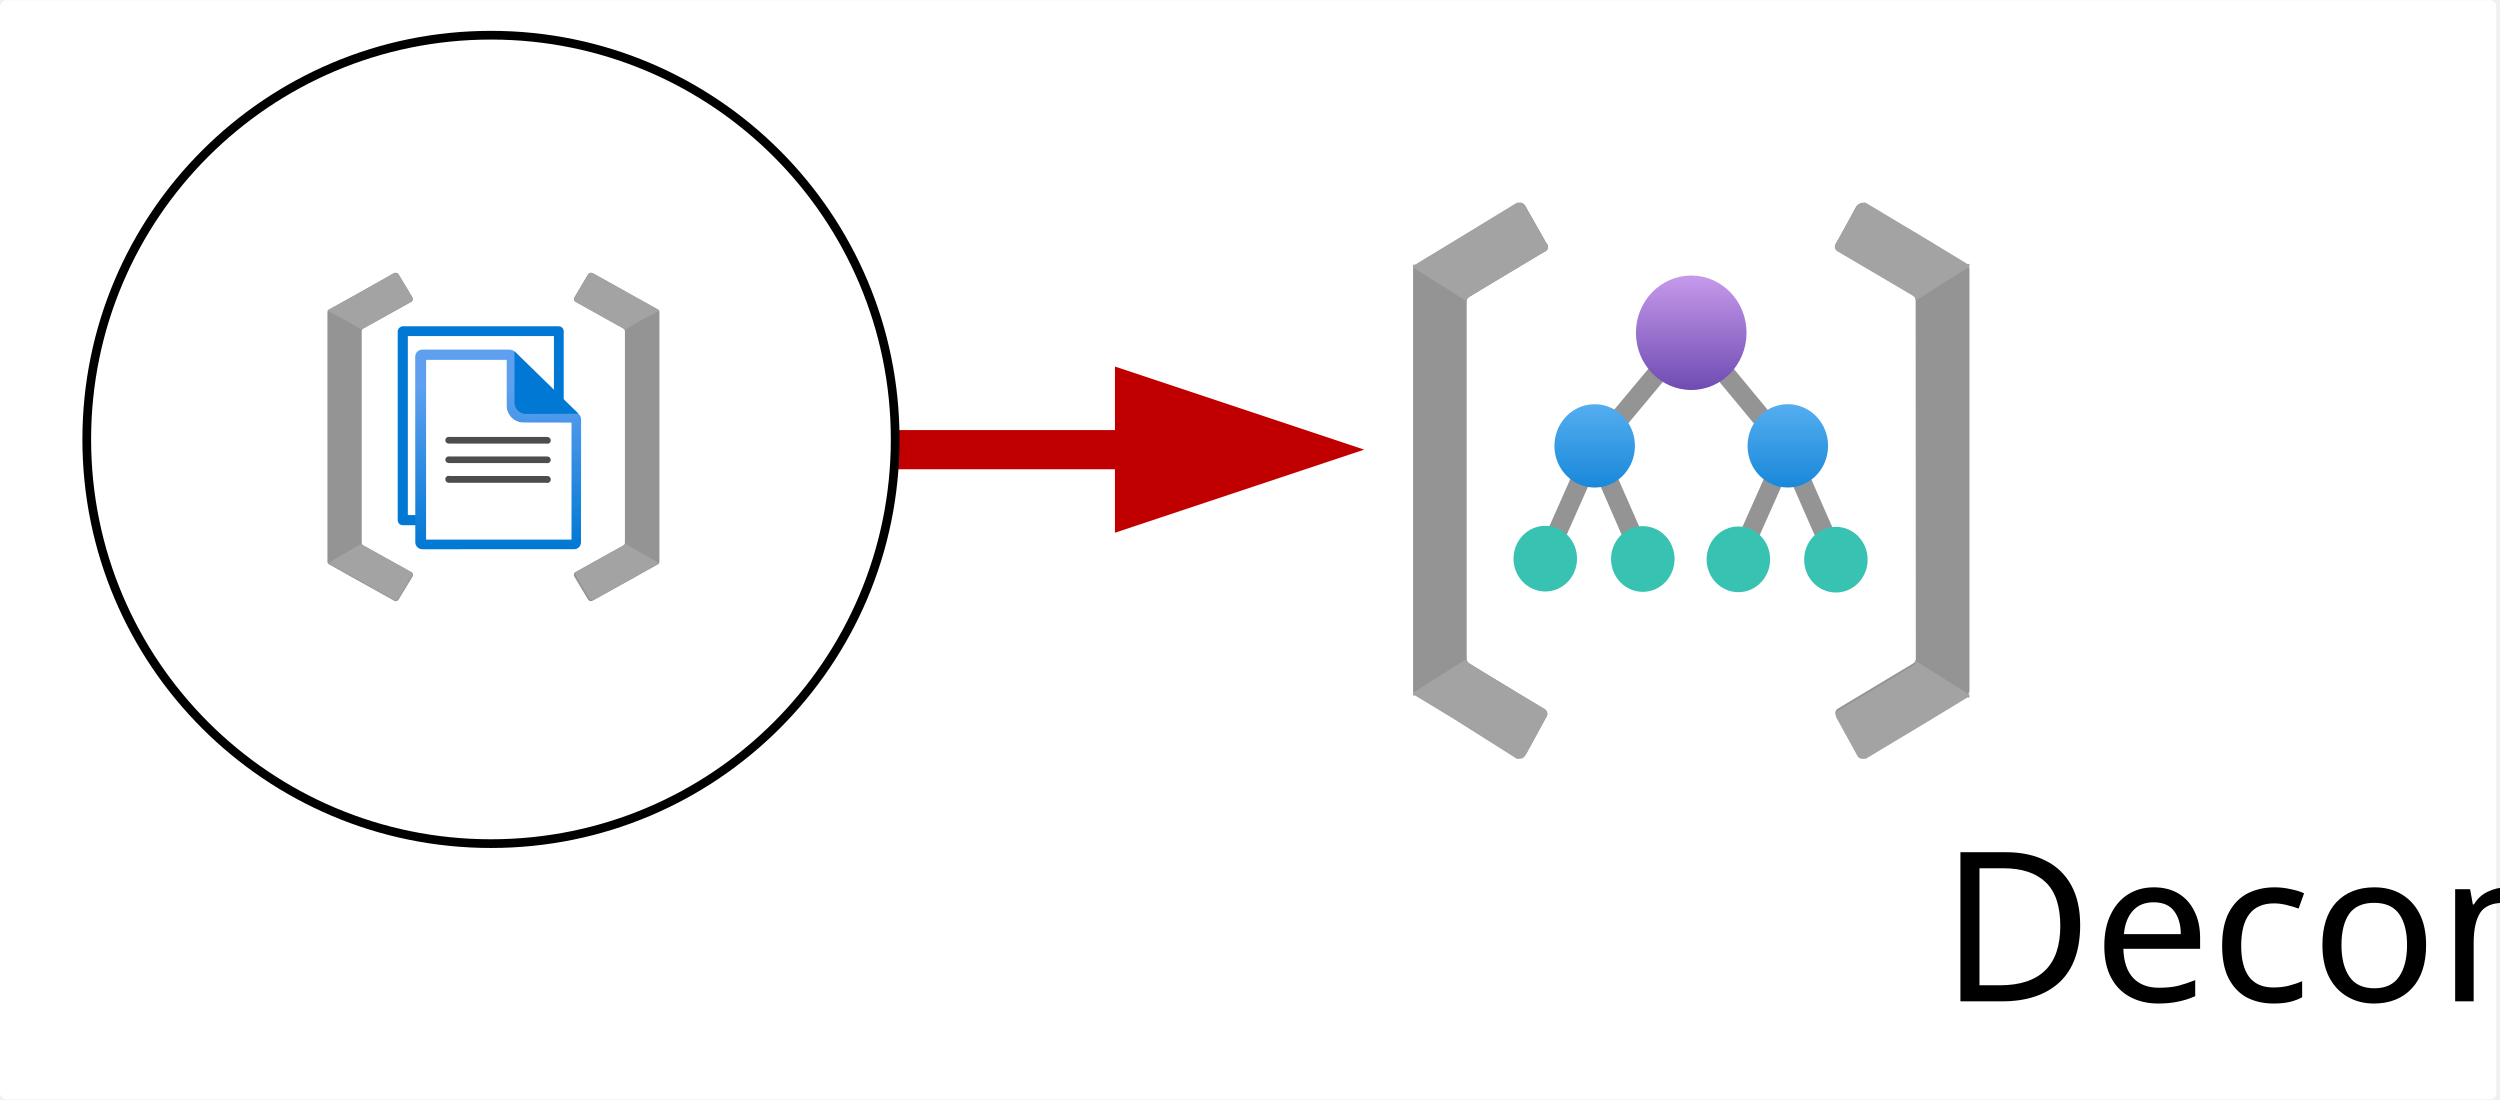
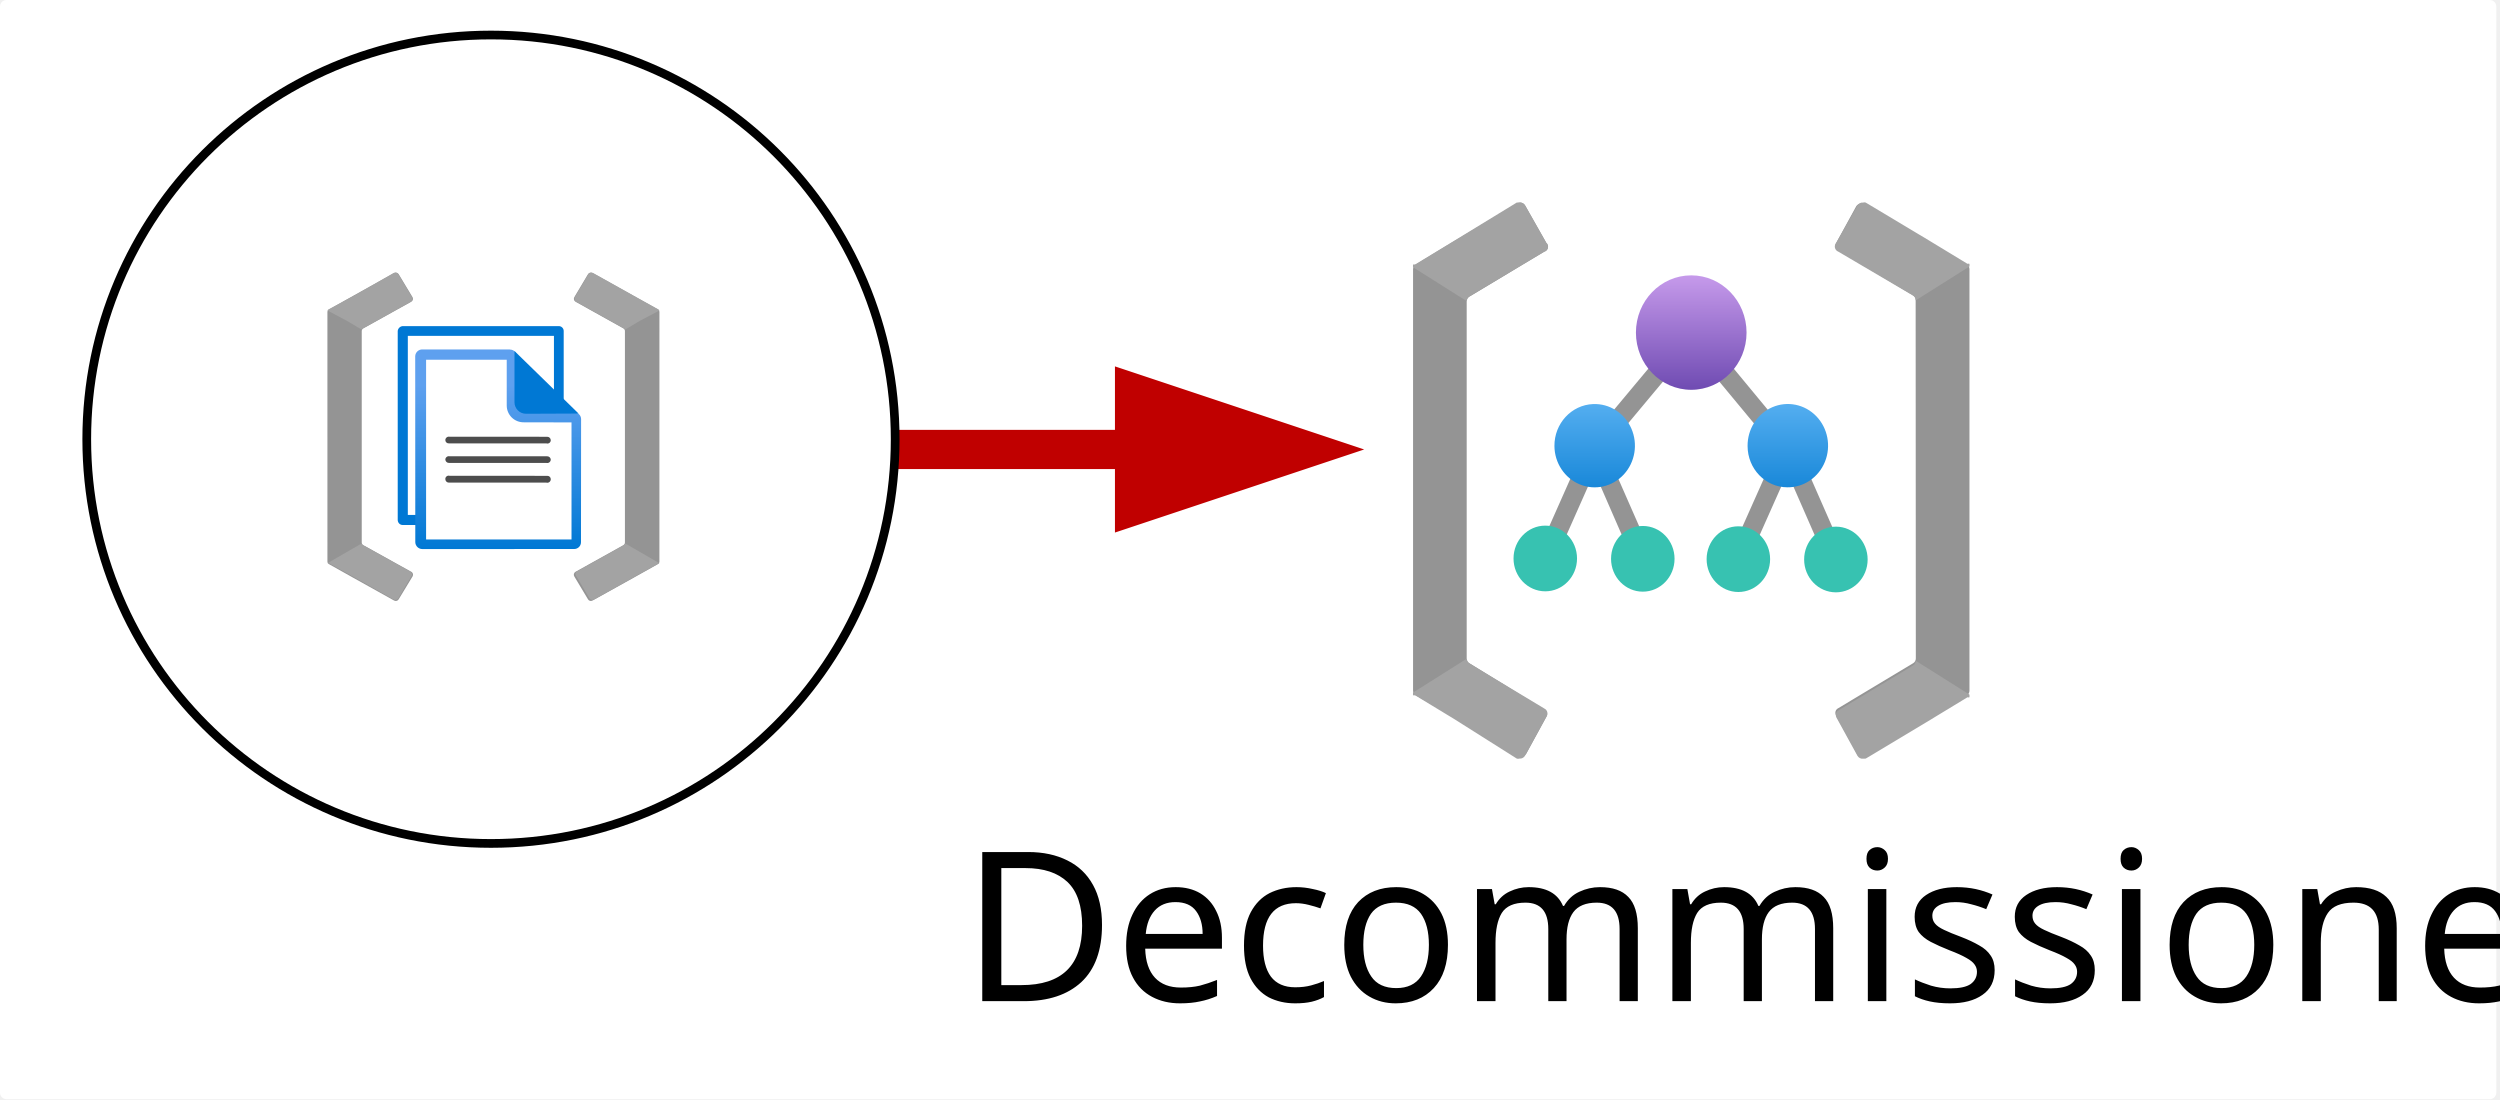
- <svg xmlns="http://www.w3.org/2000/svg" xmlns:ns1="http://schemas.microsoft.com/visio/2003/SVGExtensions/" xmlns:xlink="http://www.w3.org/1999/xlink" width="1.994in" height="0.877in" viewBox="0 0 143.545 63.112" xml:space="preserve" color-interpolation-filters="sRGB" class="st16">
-   <ns1:documentProperties ns1:langID="19465" ns1:metric="true" ns1:viewMarkup="false" />
-   <style type="text/css">
- 	
- 		.st1 {fill:#ffffff;stroke:#ffffff;stroke-linecap:round;stroke-linejoin:round;stroke-width:0.75}
- 		.st2 {fill:#949494;stroke:none;stroke-linecap:butt;stroke-width:0.75}
- 		.st3 {fill:url(#grad0-9);stroke:none;stroke-linecap:butt;stroke-width:0.75}
- 		.st4 {fill:url(#grad0-13);stroke:none;stroke-linecap:butt;stroke-width:0.75}
- 		.st5 {fill:#37c2b1;stroke:none;stroke-linecap:butt;stroke-width:0.75}
- 		.st6 {fill:#a3a3a3;stroke:none;stroke-linecap:butt;stroke-width:0.75}
- 		.st7 {fill:none;stroke:none;stroke-linecap:round;stroke-linejoin:round;stroke-width:0.75}
- 		.st8 {fill:#000000;font-family:Calibri;font-size:1em}
- 		.st9 {marker-end:url(#mrkr13-40);stroke:#c00000;stroke-linecap:round;stroke-linejoin:round;stroke-width:2.25}
- 		.st10 {fill:#c00000;fill-opacity:1;stroke:#c00000;stroke-opacity:1;stroke-width:0.472}
- 		.st11 {fill:#ffffff;stroke:#000000;stroke-linecap:round;stroke-linejoin:round;stroke-width:0.5}
- 		.st12 {fill:#ffffff;stroke:none;stroke-linecap:butt;stroke-width:0.75}
- 		.st13 {fill:#0078d4;stroke:none;stroke-linecap:butt;stroke-width:0.75}
- 		.st14 {fill:url(#grad0-54);stroke:none;stroke-linecap:butt;stroke-width:0.75}
- 		.st15 {fill:#4d4d4d;stroke:none;stroke-linecap:butt;stroke-width:0.75}
- 		.st16 {fill:none;fill-rule:evenodd;font-size:12px;overflow:visible;stroke-linecap:square;stroke-miterlimit:3}
- 	
- 	</style>
+ <svg xmlns="http://www.w3.org/2000/svg" xmlns:xlink="http://www.w3.org/1999/xlink" width="191.393" height="84.15" class="st16" color-interpolation-filters="sRGB" viewBox="0 0 143.545 63.112" xml:space="preserve">
+   <style type="text/css">.st1,.st2{stroke-width:.75}.st1{fill:#fff;stroke:#fff;stroke-linecap:round;stroke-linejoin:round}.st2{fill:#949494;stroke:none}.st2,.st3,.st4,.st5,.st6{stroke-linecap:butt}.st3,.st4,.st5,.st6,.st7{stroke:none;stroke-width:.75}.st3{fill:url(#grad0-9)}.st4{fill:url(#grad0-13)}.st5{fill:#37c2b1}.st6{fill:#a3a3a3}.st7{fill:none;stroke-linecap:round;stroke-linejoin:round}.st8{fill:#000;font-family:Calibri;font-size:1em}.st10,.st9{stroke:#c00000}.st9{marker-end:url(#mrkr13-40);stroke-linecap:round;stroke-linejoin:round;stroke-width:2.25}.st10{fill:#c00000;fill-opacity:1;stroke-opacity:1;stroke-width:.472}.st11{stroke:#000;stroke-linecap:round;stroke-linejoin:round;stroke-width:.5}.st11,.st12{fill:#fff}.st12,.st13,.st14,.st15{stroke:none;stroke-linecap:butt;stroke-width:.75}.st13{fill:#0078d4}.st14{fill:url(#grad0-54)}.st15{fill:#4d4d4d}.st16{fill:none;fill-rule:evenodd;font-size:12px;overflow:visible;stroke-linecap:square;stroke-miterlimit:3}</style>
  <defs id="Patterns_And_Gradients">
-     <linearGradient id="grad0-9" x1="0" y1="0" x2="1" y2="0" gradientTransform="rotate(90 0.5 0.5)">
+     <linearGradient id="grad0-9" x1="0" x2="1" y1="0" y2="0" gradientTransform="rotate(90 0.5 0.5)">
      <stop offset="0" stop-color="#c69aeb" stop-opacity="1" />
      <stop offset="1" stop-color="#6f4bb2" stop-opacity="1" />
    </linearGradient>
-     <linearGradient id="grad0-13" x1="0" y1="0" x2="1" y2="0" gradientTransform="rotate(90 0.5 0.5)">
+     <linearGradient id="grad0-13" x1="0" x2="1" y1="0" y2="0" gradientTransform="rotate(90 0.5 0.5)">
      <stop offset="0" stop-color="#54aef0" stop-opacity="1" />
      <stop offset="1" stop-color="#1988d9" stop-opacity="1" />
    </linearGradient>
-     <linearGradient id="grad0-54" x1="0" y1="0" x2="1" y2="0" gradientTransform="rotate(-90.07223 0.5 0.5)">
+     <linearGradient id="grad0-54" x1="0" x2="1" y1="0" y2="0" gradientTransform="rotate(-90.07223 0.5 0.5)">
      <stop offset="0" stop-color="#0078d4" stop-opacity="1" />
-       <stop offset="0.82" stop-color="#5ea0ef" stop-opacity="1" />
+       <stop offset=".82" stop-color="#5ea0ef" stop-opacity="1" />
    </linearGradient>
  </defs>
  <defs id="Markers">
    <g id="lend13">
-       <path d="M 3 1 L 0 0 L 3 -1 L 3 1 " style="stroke:none" />
+       <path style="stroke:none" d="M 3 1 L 0 0 L 3 -1 L 3 1" />
    </g>
-     <marker id="mrkr13-40" class="st10" ns1:arrowType="13" ns1:arrowSize="2" ns1:setback="6.36" refX="-6.36" orient="auto" markerUnits="strokeWidth" overflow="visible">
-       <use xlink:href="#lend13" transform="scale(-2.12,-2.12) " />
+     <marker id="mrkr13-40" class="st10" markerUnits="strokeWidth" orient="auto" overflow="visible" refX="-6.36">
+       <use transform="scale(-2.12,-2.12)" xlink:href="#lend13" />
    </marker>
  </defs>
-   <g ns1:mID="0" ns1:index="1" ns1:groupContext="foregroundPage">
-     <ns1:pageProperties ns1:drawingScale="0.0393701" ns1:pageScale="0.0393701" ns1:drawingUnits="24" ns1:shadowOffsetX="8.50394" ns1:shadowOffsetY="-8.50394" />
-     <g id="shape1066-1" ns1:mID="1066" ns1:groupContext="shape" transform="translate(0.375,-0.375034)">
-       <rect x="0" y="0.75" width="142.583" height="62.362" class="st1" />
+   <g>
+     <g id="shape1066-1" transform="translate(0.375,-0.375034)">
+       <rect width="142.583" height="62.362" x="0" y=".75" class="st1" />
    </g>
-     <g id="group1000-3" transform="translate(81.1285,-19.54)" ns1:mID="1000" ns1:groupContext="group">
-       <g id="shape1001-4" ns1:mID="1001" ns1:groupContext="shape" transform="translate(7.10934,-11.2144)">
-         <ns1:userDefs>
-           <ns1:ud ns1:nameU="msvDisableCustomConnectionPoints" ns1:prompt="" ns1:val="VT0(1):5" />
-         </ns1:userDefs>
-         <path d="M17.68 62.63 L14.86 56.21 L8.87 48.97 L2.84 56.19 L0 62.59 L1 63.07 L3.31 57.86 L5.58 63.07 L6.6 62.61 L3.96         56.6 L8.87 50.72 L13.76 56.62 L11.09 62.61 L12.08 63.09 L14.39 57.9 L16.67 63.11 L17.68 62.63 Z" class="st2" />
+     <g id="group1000-3" transform="translate(81.1285,-19.54)">
+       <g id="shape1001-4" transform="translate(7.10934,-11.2144)">
+         <path d="M17.68 62.63 L14.86 56.21 L8.87 48.97 L2.84 56.19 L0 62.59 L1 63.07 L3.31 57.86 L5.58 63.07 L6.6 62.61 L3.96 56.6 L8.87 50.72 L13.76 56.62 L11.09 62.61 L12.08 63.09 L14.39 57.9 L16.67 63.11 L17.68 62.63 Z" class="st2" />
      </g>
-       <g id="shape1002-6" ns1:mID="1002" ns1:groupContext="shape" transform="translate(12.803,-21.1903)">
-         <ns1:userDefs>
-           <ns1:ud ns1:nameU="msvDisableCustomConnectionPoints" ns1:prompt="" ns1:val="VT0(1):5" />
-         </ns1:userDefs>
-         <ellipse cx="3.176" cy="59.826" rx="3.176" ry="3.286" class="st3" />
+       <g id="shape1002-6" transform="translate(12.803,-21.1903)">
+         <ellipse cx="3.176" cy="59.826" class="st3" rx="3.176" ry="3.286" />
      </g>
-       <g id="shape1003-10" ns1:mID="1003" ns1:groupContext="shape" transform="translate(8.12406,-15.5898)">
-         <ns1:userDefs>
-           <ns1:ud ns1:nameU="msvDisableCustomConnectionPoints" ns1:prompt="" ns1:val="VT0(1):5" />
-         </ns1:userDefs>
-         <path d="M2.22 58.33 A2.311 2.392 0 1 1 -0 60.74 A2.311 2.392 0 0 1 2.22 58.33 ZM11.09 60.74 A2.293 2.372         -180 0 0 13.38 63.11 A2.311 2.392 -180 1 0 11.09 60.74 Z" class="st4" />
+       <g id="shape1003-10" transform="translate(8.12406,-15.5898)">
+         <path d="M2.22 58.33 A2.311 2.392 0 1 1 -0 60.74 A2.311 2.392 0 0 1 2.22 58.33 ZM11.09 60.74 A2.293 2.372 -180 0 0 13.38 63.11 A2.311 2.392 -180 1 0 11.09 60.74 Z" class="st4" />
      </g>
-       <g id="group1004-14" transform="translate(5.77517,-9.56147)" ns1:mID="1004" ns1:groupContext="group">
-         <ns1:userDefs>
-           <ns1:ud ns1:nameU="msvDisableCustomConnectionPoints" ns1:prompt="" ns1:val="VT0(1):5" />
-         </ns1:userDefs>
-         <g id="shape1005-15" ns1:mID="1005" ns1:groupContext="shape" transform="translate(4.04676E-14,-0.0583388)">
-           <ns1:userDefs>
-             <ns1:ud ns1:nameU="msvDisableCustomConnectionPoints" ns1:prompt="" ns1:val="VT0(1):5" />
-           </ns1:userDefs>
-           <ellipse cx="1.823" cy="61.226" rx="1.823" ry="1.886" class="st5" />
+       <g id="group1004-14" transform="translate(5.77517,-9.56147)">
+         <g id="shape1005-15" transform="translate(4.04676E-14,-0.0583388)">
+           <ellipse cx="1.823" cy="61.226" class="st5" rx="1.823" ry="1.886" />
        </g>
-         <g id="shape1006-17" ns1:mID="1006" ns1:groupContext="shape" transform="translate(5.59975,-0.0388925)">
-           <ns1:userDefs>
-             <ns1:ud ns1:nameU="msvDisableCustomConnectionPoints" ns1:prompt="" ns1:val="VT0(1):5" />
-           </ns1:userDefs>
-           <ellipse cx="1.823" cy="61.226" rx="1.823" ry="1.886" class="st5" />
+         <g id="shape1006-17" transform="translate(5.59975,-0.0388925)">
+           <ellipse cx="1.823" cy="61.226" class="st5" rx="1.823" ry="1.886" />
        </g>
-         <g id="group1007-19" transform="translate(11.0867,0)" ns1:mID="1007" ns1:groupContext="group">
-           <ns1:userDefs>
-             <ns1:ud ns1:nameU="msvDisableCustomConnectionPoints" ns1:prompt="" ns1:val="VT0(1):5" />
-           </ns1:userDefs>
-           <g id="shape1008-20" ns1:mID="1008" ns1:groupContext="shape" transform="translate(4.59632E-14,-0.0194463)">
-             <ns1:userDefs>
-               <ns1:ud ns1:nameU="msvDisableCustomConnectionPoints" ns1:prompt="" ns1:val="VT0(1):5" />
-             </ns1:userDefs>
-             <ellipse cx="1.823" cy="61.226" rx="1.823" ry="1.886" class="st5" />
+         <g id="group1007-19" transform="translate(11.0867,0)">
+           <g id="shape1008-20" transform="translate(4.59632E-14,-0.0194463)">
+             <ellipse cx="1.823" cy="61.226" class="st5" rx="1.823" ry="1.886" />
          </g>
-           <g id="shape1009-22" ns1:mID="1009" ns1:groupContext="shape" transform="translate(5.59975,-1.42109E-14)">
-             <ns1:userDefs>
-               <ns1:ud ns1:nameU="msvDisableCustomConnectionPoints" ns1:prompt="" ns1:val="VT0(1):5" />
-             </ns1:userDefs>
-             <ellipse cx="1.823" cy="61.226" rx="1.823" ry="1.886" class="st5" />
+           <g id="shape1009-22" transform="translate(5.59975,-1.42109E-14)">
+             <ellipse cx="1.823" cy="61.226" class="st5" rx="1.823" ry="1.886" />
          </g>
        </g>
      </g>
-       <g id="shape1010-24" ns1:mID="1010" ns1:groupContext="shape" transform="translate(0.00630781,-0.162375)">
-         <ns1:userDefs>
-           <ns1:ud ns1:nameU="msvDisableCustomConnectionPoints" ns1:prompt="" ns1:val="VT0(1):5" />
-         </ns1:userDefs>
-         <path d="M0 59.35 a0.301 0.311 -180 0 0 0.15 0.272 L2.31 60.87 L6.07 63.09 a0.338 0.35 -180 0 0         0.432 -0.117 L7.65 60.87 a0.282 0.292 -180 0 0 -0.113 -0.428 L3.23 57.78 a0.301         0.311 0 0 1 -0.15 -0.272 L3.08 37.01 a0.301 0.311 0 0 1 0.15 -0.272 L7.54 34.15         a0.282 0.292 -180 0 0 0.113 -0.506 L6.43 31.49 a0.338 0.35 -180 0 0 -0.432 -0.117         L2.39 33.53 L0.15 34.89 a0.301 0.311 -180 0 0 -0.15 0.272 L0 59.35 Z" class="st2" />
+       <g id="shape1010-24" transform="translate(0.00630781,-0.162375)">
+         <path d="M0 59.35 a0.301 0.311 -180 0 0 0.15 0.272 L2.31 60.87 L6.07 63.09 a0.338 0.35 -180 0 0 0.432 -0.117 L7.65 60.87 a0.282 0.292 -180 0 0 -0.113 -0.428 L3.23 57.78 a0.301 0.311 0 0 1 -0.15 -0.272 L3.08 37.01 a0.301 0.311 0 0 1 0.15 -0.272 L7.54 34.15 a0.282 0.292 -180 0 0 0.113 -0.506 L6.43 31.49 a0.338 0.35 -180 0 0 -0.432 -0.117 L2.39 33.53 L0.15 34.89 a0.301 0.311 -180 0 0 -0.15 0.272 L0 59.35 Z" class="st2" />
      </g>
-       <g id="shape1011-26" ns1:mID="1011" ns1:groupContext="shape">
-         <ns1:userDefs>
-           <ns1:ud ns1:nameU="msvDisableCustomConnectionPoints" ns1:prompt="" ns1:val="VT0(1):5" />
-         </ns1:userDefs>
-         <path d="M7.65 33.48 L6.43 31.32 a0.338 0.35 -180 0 0 -0.319 -0.156 L5.96 31.17 L2.36 33.37 L0.12 34.73         a0.188 0.194 -180 0 0 -0.113 2.98428E-13 a0.451 0.467 -180 0 0 -4.4964E-14 0.156 L3.09         36.83 a0.301 0.311 0 0 1 0.15 -0.272 L7.54 33.99 a0.282 0.292 -180 0 0 0.113 -0.506         ZM7.65 60.71 L6.43 62.94 a0.338 0.35 0 0 1 -0.319 0.156 a0.225 0.233 0 0 1 -0.15         0 L2.36 60.82 L0.12 59.46 a0.188 0.194 0 0 1 -0.113 7.10543E-15 a0.451 0.467 0 0 1 0         -0.156 L3.09 57.36 a0.301 0.311 -180 0 0 0.15 0.272 L7.54 60.22 a0.301 0.311 0 0         1 0.113 0.486 Z" class="st6" />
+       <g id="shape1011-26">
+         <path d="M7.65 33.48 L6.43 31.32 a0.338 0.35 -180 0 0 -0.319 -0.156 L5.96 31.17 L2.36 33.37 L0.12 34.73 a0.188 0.194 -180 0 0 -0.113 2.98428E-13 a0.451 0.467 -180 0 0 -4.4964E-14 0.156 L3.09 36.83 a0.301 0.311 0 0 1 0.15 -0.272 L7.54 33.99 a0.282 0.292 -180 0 0 0.113 -0.506 ZM7.65 60.71 L6.43 62.94 a0.338 0.35 0 0 1 -0.319 0.156 a0.225 0.233 0 0 1 -0.15 0 L2.36 60.82 L0.12 59.46 a0.188 0.194 0 0 1 -0.113 7.10543E-15 a0.451 0.467 0 0 1 0 -0.156 L3.09 57.36 a0.301 0.311 -180 0 0 0.15 0.272 L7.54 60.22 a0.301 0.311 0 0 1 0.113 0.486 Z" class="st6" />
      </g>
-       <g id="shape1012-28" ns1:mID="1012" ns1:groupContext="shape" transform="translate(24.2643,-0.104036)">
-         <ns1:userDefs>
-           <ns1:ud ns1:nameU="msvDisableCustomConnectionPoints" ns1:prompt="" ns1:val="VT0(1):5" />
-         </ns1:userDefs>
-         <path d="M7.69 35.1 a0.301 0.311 -180 0 0 -0.15 -0.272 L5.38 33.59 L1.62 31.37 a0.338 0.35 -180         0 0 -0.432 0.117 L0.04 33.59 a0.282 0.292 -180 0 0 0.113 0.428 L4.45 36.6 a0.301         0.311 0 0 1 0.15 0.272 L4.61 57.45 a0.301 0.311 0 0 1 -0.15 0.272 L0.15 60.31 a0.282         0.292 -180 0 0 -0.113 0.428 L1.26 62.97 a0.338 0.35 -180 0 0 0.432 0.117 L5.3 60.93         L7.54 59.57 a0.301 0.311 -180 0 0 0.15 -0.272 L7.69 35.1 Z" class="st2" />
+       <g id="shape1012-28" transform="translate(24.2643,-0.104036)">
+         <path d="M7.69 35.1 a0.301 0.311 -180 0 0 -0.15 -0.272 L5.38 33.59 L1.62 31.37 a0.338 0.35 -180 0 0 -0.432 0.117 L0.04 33.59 a0.282 0.292 -180 0 0 0.113 0.428 L4.45 36.6 a0.301 0.311 0 0 1 0.15 0.272 L4.61 57.45 a0.301 0.311 0 0 1 -0.15 0.272 L0.15 60.31 a0.282 0.292 -180 0 0 -0.113 0.428 L1.26 62.97 a0.338 0.35 -180 0 0 0.432 0.117 L5.3 60.93 L7.54 59.57 a0.301 0.311 -180 0 0 0.15 -0.272 L7.69 35.1 Z" class="st2" />
      </g>
-       <g id="shape1013-30" ns1:mID="1013" ns1:groupContext="shape" transform="translate(24.2283,-0.0133458)">
-         <ns1:userDefs>
-           <ns1:ud ns1:nameU="msvDisableCustomConnectionPoints" ns1:prompt="" ns1:val="VT0(1):5" />
-         </ns1:userDefs>
-         <path d="M0.07 60.72 L1.3 62.96 a0.338 0.35 -180 0 0 0.319 0.156 L1.77 63.11 L5.37 60.95 L7.61 59.59 a0.188         0.194 -180 0 0 0.113 -7.10543E-15 a0.451 0.467 -180 0 0 1.15463E-14 -0.156 L4.64 57.49         a0.301 0.311 0 0 1 -0.15 0.272 L0.19 60.35 a0.282 0.292 -180 0 0 -0.113 0.369         ZM0.07 33.5 L1.3 31.34 a0.338 0.35 0 0 1 0.319 -0.156 a0.225 0.233 0 0 1 0.15 2.0961E-13         L5.37 33.34 L7.61 34.7 a0.188 0.194 0 0 1 0.113 1.7053E-13 a0.451 0.467 0 0 1 -1.26121E-13         0.156 L4.64 36.8 a0.301 0.311 -180 0 0 -0.15 -0.272 L0.19 34 a0.301 0.311 0 0 1 -0.113         -0.506 Z" class="st6" />
+       <g id="shape1013-30" transform="translate(24.2283,-0.0133458)">
+         <path d="M0.07 60.72 L1.3 62.96 a0.338 0.35 -180 0 0 0.319 0.156 L1.77 63.11 L5.37 60.95 L7.61 59.59 a0.188 0.194 -180 0 0 0.113 -7.10543E-15 a0.451 0.467 -180 0 0 1.15463E-14 -0.156 L4.64 57.49 a0.301 0.311 0 0 1 -0.15 0.272 L0.19 60.35 a0.282 0.292 -180 0 0 -0.113 0.369 ZM0.07 33.5 L1.3 31.34 a0.338 0.35 0 0 1 0.319 -0.156 a0.225 0.233 0 0 1 0.15 2.0961E-13 L5.37 33.34 L7.61 34.7 a0.188 0.194 0 0 1 0.113 1.7053E-13 a0.451 0.467 0 0 1 -1.26121E-13 0.156 L4.64 36.8 a0.301 0.311 -180 0 0 -0.15 -0.272 L0.19 34 a0.301 0.311 0 0 1 -0.113 -0.506 Z" class="st6" />
      </g>
    </g>
-     <g id="shape1028-32" ns1:mID="1028" ns1:groupContext="shape" transform="translate(51.0443,-0.375)">
-       <ns1:textBlock ns1:margins="rect(4,4,4,4)" ns1:tabSpace="42.5197" />
-       <ns1:textRect cx="46.063" cy="54.259" width="92.13" height="17.706" />
-       <rect x="0" y="45.406" width="92.126" height="17.706" class="st7" />
-       <text x="4.2" y="57.86" class="st8" ns1:langID="1033">
-         <ns1:paragraph ns1:horizAlign="1" />
-         <ns1:tabList />Decommissioned</text>
+     <g id="shape1028-32" transform="translate(51.0443,-0.375)">
+       <rect width="92.126" height="17.706" x="0" y="45.406" class="st7" />
+       <text x="4.2" y="57.86" class="st8">Decommissioned</text>
    </g>
-     <g id="shape1030-35" ns1:mID="1030" ns1:groupContext="shape" transform="translate(50.4981,-37.3028)">
+     <g id="shape1030-35" transform="translate(50.4981,-37.3028)">
      <path d="M0 63.11 L13.52 63.11" class="st9" />
    </g>
-     <g id="shape1031-41" ns1:mID="1031" ns1:groupContext="shape" transform="translate(4.9813,-14.6846)">
-       <ellipse cx="23.209" cy="39.904" rx="23.209" ry="23.209" class="st11" />
+     <g id="shape1031-41" transform="translate(4.9813,-14.6846)">
+       <ellipse cx="23.209" cy="39.904" class="st11" rx="23.209" ry="23.209" />
    </g>
-     <g id="group1032-43" transform="translate(18.8002,-15.3021)" ns1:mID="1032" ns1:groupContext="group">
-       <g id="group1033-44" transform="translate(5.19584E-14,-13.3058)" ns1:mID="1033" ns1:groupContext="group">
-         <g id="shape1034-45" ns1:mID="1034" ns1:groupContext="shape" transform="translate(4.33877,-4.64918)">
-           <rect x="0" y="52.26" width="8.935" height="10.852" class="st12" />
+     <g id="group1032-43" transform="translate(18.8002,-15.3021)">
+       <g id="group1033-44" transform="translate(5.19584E-14,-13.3058)">
+         <g id="shape1034-45" transform="translate(4.33877,-4.64918)">
+           <rect width="8.935" height="10.852" x="0" y="52.26" class="st12" />
        </g>
-         <g id="shape1035-47" ns1:mID="1035" ns1:groupContext="shape" transform="translate(4.03606,-4.35769)">
-           <path d="M1.1 62.53 L0.58 62.53 L0.58 52.25 L8.97 52.25 L8.97 56.67 L9.53 56.67 L9.53 51.97 a0.28 0.28          -180 0 0 -0.28 -0.28 L0.28 51.69 a0.314 0.314 -180 0 0 -0.28 0.28 L0 62.83          a0.303 0.303 -180 0 0 0.09 0.202 a0.291 0.291 -180 0 0 0.191 0.078 L1.08          63.11 L1.1 62.53 Z" class="st13" />
+         <g id="shape1035-47" transform="translate(4.03606,-4.35769)">
+           <path d="M1.1 62.53 L0.58 62.53 L0.58 52.25 L8.97 52.25 L8.97 56.67 L9.53 56.67 L9.53 51.97 a0.28 0.28 -180 0 0 -0.28 -0.28 L0.28 51.69 a0.314 0.314 -180 0 0 -0.28 0.28 L0 62.83 a0.303 0.303 -180 0 0 0.09 0.202 a0.291 0.291 -180 0 0 0.191 0.078 L1.08 63.11 L1.1 62.53 Z" class="st13" />
        </g>
-         <g id="shape1036-49" ns1:mID="1036" ns1:groupContext="shape" transform="translate(5.12356,-3.01234)">
-           <path d="M5.35 51.78 L0.39 51.78 a0.392 0.392 -180 0 0 -0.392 0.437 L0 62.73 a0.392 0.392 -180          0 0 0.392 0.381 L9 63.11 a0.392 0.392 -180 0 0 0.381 -0.392 L9.38 55.71 a0.392          0.392 -180 0 0 -0.392 -0.392 L6.14 55.32 a0.392 0.392 0 0 1 -0.392 -0.392 L5.75          52.21 a0.381 0.381 -180 0 0 -0.404 -0.437 Z" class="st12" />
+         <g id="shape1036-49" transform="translate(5.12356,-3.01234)">
+           <path d="M5.35 51.78 L0.39 51.78 a0.392 0.392 -180 0 0 -0.392 0.437 L0 62.73 a0.392 0.392 -180 0 0 0.392 0.381 L9 63.11 a0.392 0.392 -180 0 0 0.381 -0.392 L9.38 55.71 a0.392 0.392 -180 0 0 -0.392 -0.392 L6.14 55.32 a0.392 0.392 0 0 1 -0.392 -0.392 L5.75 52.21 a0.381 0.381 -180 0 0 -0.404 -0.437 Z" class="st12" />
        </g>
-         <g id="shape1037-51" ns1:mID="1037" ns1:groupContext="shape" transform="translate(5.04508,-2.9787)">
-           <path d="M5.25 52.24 L5.25 54.87 a0.964 0.964 -180 0 0 0.975 0.964 L8.97 55.84 L8.97 62.56 L0.62          62.56 L0.62 52.24 L5.25 52.24 ZM5.44 51.65 L0.41 51.65 a0.404 0.404 -180 0 0 -0.415 0.392          L0 62.72 a0.404 0.404 -180 0 0 0.404 0.392 L9.11 63.11 a0.392 0.392 -180 0 0 0.404          -0.392 L9.52 55.65 a0.381 0.381 -180 0 0 -0.404 -0.381 L6.23 55.26 a0.392 0.392          0 0 1 -0.392 -0.392 L5.84 52.05 a0.404 0.404 -180 0 0 -0.404 -0.392 Z" class="st14" />
+         <g id="shape1037-51" transform="translate(5.04508,-2.9787)">
+           <path d="M5.25 52.24 L5.25 54.87 a0.964 0.964 -180 0 0 0.975 0.964 L8.97 55.84 L8.97 62.56 L0.62 62.56 L0.62 52.24 L5.25 52.24 ZM5.44 51.65 L0.41 51.65 a0.404 0.404 -180 0 0 -0.415 0.392 L0 62.72 a0.404 0.404 -180 0 0 0.404 0.392 L9.11 63.11 a0.392 0.392 -180 0 0 0.404 -0.392 L9.52 55.65 a0.381 0.381 -180 0 0 -0.404 -0.381 L6.23 55.26 a0.392 0.392 0 0 1 -0.392 -0.392 L5.84 52.05 a0.404 0.404 -180 0 0 -0.404 -0.392 Z" class="st14" />
        </g>
-         <g id="shape1038-55" ns1:mID="1038" ns1:groupContext="shape" transform="translate(10.7404,-10.7481)">
+         <g id="shape1038-55" transform="translate(10.7404,-10.7481)">
          <path d="M3.68 63.1 L0 59.51 L0 62.44 a0.661 0.661 -180 0 0 0.661 0.673 L3.68 63.1 Z" class="st13" />
        </g>
-         <g id="shape1039-57" ns1:mID="1039" ns1:groupContext="shape" transform="translate(6.77162,-9.04401)">
-           <path d="M5.81 63.11 L0.2 63.11 a0.191 0.191 0 0 1 -0.202 -0.191 a0.202 0.202 0 0 1 0.247          -0.191 L5.85 62.73 a0.202 0.202 0 0 1 0.202 0.202 a0.191 0.191 0 0 1 -0.247          0.179 Z" class="st15" />
+         <g id="shape1039-57" transform="translate(6.77162,-9.04401)">
+           <path d="M5.81 63.11 L0.2 63.11 a0.191 0.191 0 0 1 -0.202 -0.191 a0.202 0.202 0 0 1 0.247 -0.191 L5.85 62.73 a0.202 0.202 0 0 1 0.202 0.202 a0.191 0.191 0 0 1 -0.247 0.179 Z" class="st15" />
        </g>
-         <g id="shape1040-59" ns1:mID="1040" ns1:groupContext="shape" transform="translate(6.77162,-7.92288)">
-           <path d="M5.81 63.11 L0.2 63.11 a0.202 0.202 0 0 1 -0.202 -0.202 a0.202 0.202 0 0 1 0.247          -0.179 L5.85 62.73 a0.202 0.202 0 0 1 0.202 0.191 a0.202 0.202 0 0 1 -0.247          0.191 Z" class="st15" />
+         <g id="shape1040-59" transform="translate(6.77162,-7.92288)">
+           <path d="M5.81 63.11 L0.2 63.11 a0.202 0.202 0 0 1 -0.202 -0.202 a0.202 0.202 0 0 1 0.247 -0.179 L5.85 62.73 a0.202 0.202 0 0 1 0.202 0.191 a0.202 0.202 0 0 1 -0.247 0.191 Z" class="st15" />
        </g>
-         <g id="shape1041-61" ns1:mID="1041" ns1:groupContext="shape" transform="translate(6.77162,-6.79054)">
-           <path d="M5.81 63.11 L0.2 63.11 a0.202 0.202 0 0 1 -0.202 -0.202 a0.191 0.191 0 0 1 0.247          -0.191 L5.85 62.72 a0.191 0.191 0 0 1 0.202 0.191 a0.202 0.202 0 0 1 -0.247          0.202 Z" class="st15" />
+         <g id="shape1041-61" transform="translate(6.77162,-6.79054)">
+           <path d="M5.81 63.11 L0.2 63.11 a0.202 0.202 0 0 1 -0.202 -0.202 a0.191 0.191 0 0 1 0.247 -0.191 L5.85 62.72 a0.191 0.191 0 0 1 0.202 0.191 a0.202 0.202 0 0 1 -0.247 0.202 Z" class="st15" />
        </g>
-         <g id="shape1042-63" ns1:mID="1042" ns1:groupContext="shape">
-           <path d="M0 60.85 a0.168 0.168 -180 0 0 0.101 0.157 L1.48 61.78 L3.83 63.09 a0.191 0.191 -180          0 0 0.258 -0.067 L4.89 61.7 a0.191 0.191 -180 0 0 -0.067 -0.258 L2.06 59.91 a0.179          0.179 0 0 1 -0.09 -0.157 L1.97 47.62 a0.179 0.179 0 0 1 0.09 -0.157 L4.82          45.93 a0.191 0.191 -180 0 0 0.067 -0.258 L4.09 44.35 a0.191 0.191 -180 0 0 -0.258          -0.067 L1.52 45.57 L0.1 46.37 a0.168 0.168 -180 0 0 -0.101 0.157 L0 60.85 Z" class="st2" />
+         <g id="shape1042-63">
+           <path d="M0 60.85 a0.168 0.168 -180 0 0 0.101 0.157 L1.48 61.78 L3.83 63.09 a0.191 0.191 -180 0 0 0.258 -0.067 L4.89 61.7 a0.191 0.191 -180 0 0 -0.067 -0.258 L2.06 59.91 a0.179 0.179 0 0 1 -0.09 -0.157 L1.97 47.62 a0.179 0.179 0 0 1 0.09 -0.157 L4.82 45.93 a0.191 0.191 -180 0 0 0.067 -0.258 L4.09 44.35 a0.191 0.191 -180 0 0 -0.258 -0.067 L1.52 45.57 L0.1 46.37 a0.168 0.168 -180 0 0 -0.101 0.157 L0 60.85 Z" class="st2" />
        </g>
-         <g id="shape1043-65" ns1:mID="1043" ns1:groupContext="shape" transform="translate(0,-15.5802)">
-           <path d="M1.96 63.11 a0.146 0.146 0 0 1 0.078 -0.067 L4.79 61.51 a0.191 0.191 -180 0 0 0.067          -0.258 L4.07 59.93 a0.213 0.213 -180 0 0 -0.269 -0.067 L1.56 61.15 L0.07 61.95 a0.191          0.191 -180 0 0 -0.067 0.067 L1.12 62.61 L1.96 63.11 Z" class="st6" />
+         <g id="shape1043-65" transform="translate(0,-15.5802)">
+           <path d="M1.96 63.11 a0.146 0.146 0 0 1 0.078 -0.067 L4.79 61.51 a0.191 0.191 -180 0 0 0.067 -0.258 L4.07 59.93 a0.213 0.213 -180 0 0 -0.269 -0.067 L1.56 61.15 L0.07 61.95 a0.191 0.191 -180 0 0 -0.067 0.067 L1.12 62.61 L1.96 63.11 Z" class="st6" />
        </g>
-         <g id="shape1044-67" ns1:mID="1044" ns1:groupContext="shape" transform="translate(0.0112113,-0.0700342)">
-           <path d="M4.78 61.52 L2.03 59.98 a0.224 0.224 0 0 1 -0.09 -0.09 L0 61.01 L0.06 61.01 L1.45 61.78          L3.79 63.1 a0.213 0.213 -180 0 0 0.269 -0.067 L4.84 61.71 a0.191 0.191 -180 0          0 -0.067 -0.191 Z" class="st6" />
+         <g id="shape1044-67" transform="translate(0.0112113,-0.0700342)">
+           <path d="M4.78 61.52 L2.03 59.98 a0.224 0.224 0 0 1 -0.09 -0.09 L0 61.01 L0.06 61.01 L1.45 61.78 L3.79 63.1 a0.213 0.213 -180 0 0 0.269 -0.067 L4.84 61.71 a0.191 0.191 -180 0 0 -0.067 -0.191 Z" class="st6" />
        </g>
-         <g id="shape1045-69" ns1:mID="1045" ns1:groupContext="shape" transform="translate(14.1521,0)">
-           <path d="M4.91 60.85 a0.168 0.168 0 0 1 -0.101 0.157 L3.43 61.78 L1.07 63.09 a0.191 0.191 0          0 1 -0.258 -0.067 L0.02 61.7 a0.191 0.191 0 0 1 0.067 -0.258 L2.84 59.91 a0.179          0.179 -180 0 0 0.09 -0.157 L2.93 47.62 a0.179 0.179 -180 0 0 -0.09 -0.157          L0.09 45.93 a0.191 0.191 0 0 1 -0.067 -0.258 L0.81 44.35 a0.191 0.191 0 0 1 0.258          -0.067 L3.38 45.57 L4.81 46.37 a0.168 0.168 0 0 1 0.101 0.157 L4.91 60.85 Z" class="st2" />
+         <g id="shape1045-69" transform="translate(14.1521,0)">
+           <path d="M4.91 60.85 a0.168 0.168 0 0 1 -0.101 0.157 L3.43 61.78 L1.07 63.09 a0.191 0.191 0 0 1 -0.258 -0.067 L0.02 61.7 a0.191 0.191 0 0 1 0.067 -0.258 L2.84 59.91 a0.179 0.179 -180 0 0 0.09 -0.157 L2.93 47.62 a0.179 0.179 -180 0 0 -0.09 -0.157 L0.09 45.93 a0.191 0.191 0 0 1 -0.067 -0.258 L0.81 44.35 a0.191 0.191 0 0 1 0.258 -0.067 L3.38 45.57 L4.81 46.37 a0.168 0.168 0 0 1 0.101 0.157 L4.91 60.85 Z" class="st2" />
        </g>
-         <g id="shape1046-71" ns1:mID="1046" ns1:groupContext="shape" transform="translate(14.1858,-15.5802)">
-           <path d="M2.91 63.11 a0.146 0.146 -180 0 0 -0.078 -0.067 L0.09 61.51 a0.191 0.191 0 0 1 -0.067          -0.258 L0.8 59.93 a0.213 0.213 0 0 1 0.269 -0.067 L3.37 61.15 L4.81 61.95 a0.191          0.191 0 0 1 0.067 0.067 L3.75 62.61 L2.91 63.11 Z" class="st6" />
+         <g id="shape1046-71" transform="translate(14.1858,-15.5802)">
+           <path d="M2.91 63.11 a0.146 0.146 -180 0 0 -0.078 -0.067 L0.09 61.51 a0.191 0.191 0 0 1 -0.067 -0.258 L0.8 59.93 a0.213 0.213 0 0 1 0.269 -0.067 L3.37 61.15 L4.81 61.95 a0.191 0.191 0 0 1 0.067 0.067 L3.75 62.61 L2.91 63.11 Z" class="st6" />
        </g>
-         <g id="shape1047-73" ns1:mID="1047" ns1:groupContext="shape" transform="translate(14.2408,-0.0700342)">
-           <path d="M0.03 61.52 L2.78 59.98 a0.224 0.224 -180 0 0 0.09 -0.09 L4.81 61.01 L3.42 61.78 L1.07          63.1 a0.213 0.213 0 0 1 -0.269 -0.067 L0.02 61.71 a0.191 0.191 0 0 1 0.011          -0.191 Z" class="st6" />
+         <g id="shape1047-73" transform="translate(14.2408,-0.0700342)">
+           <path d="M0.03 61.52 L2.78 59.98 a0.224 0.224 -180 0 0 0.09 -0.09 L4.81 61.01 L3.42 61.78 L1.07 63.1 a0.213 0.213 0 0 1 -0.269 -0.067 L0.02 61.71 a0.191 0.191 0 0 1 0.011 -0.191 Z" class="st6" />
        </g>
      </g>
    </g>
  </g>
</svg>
